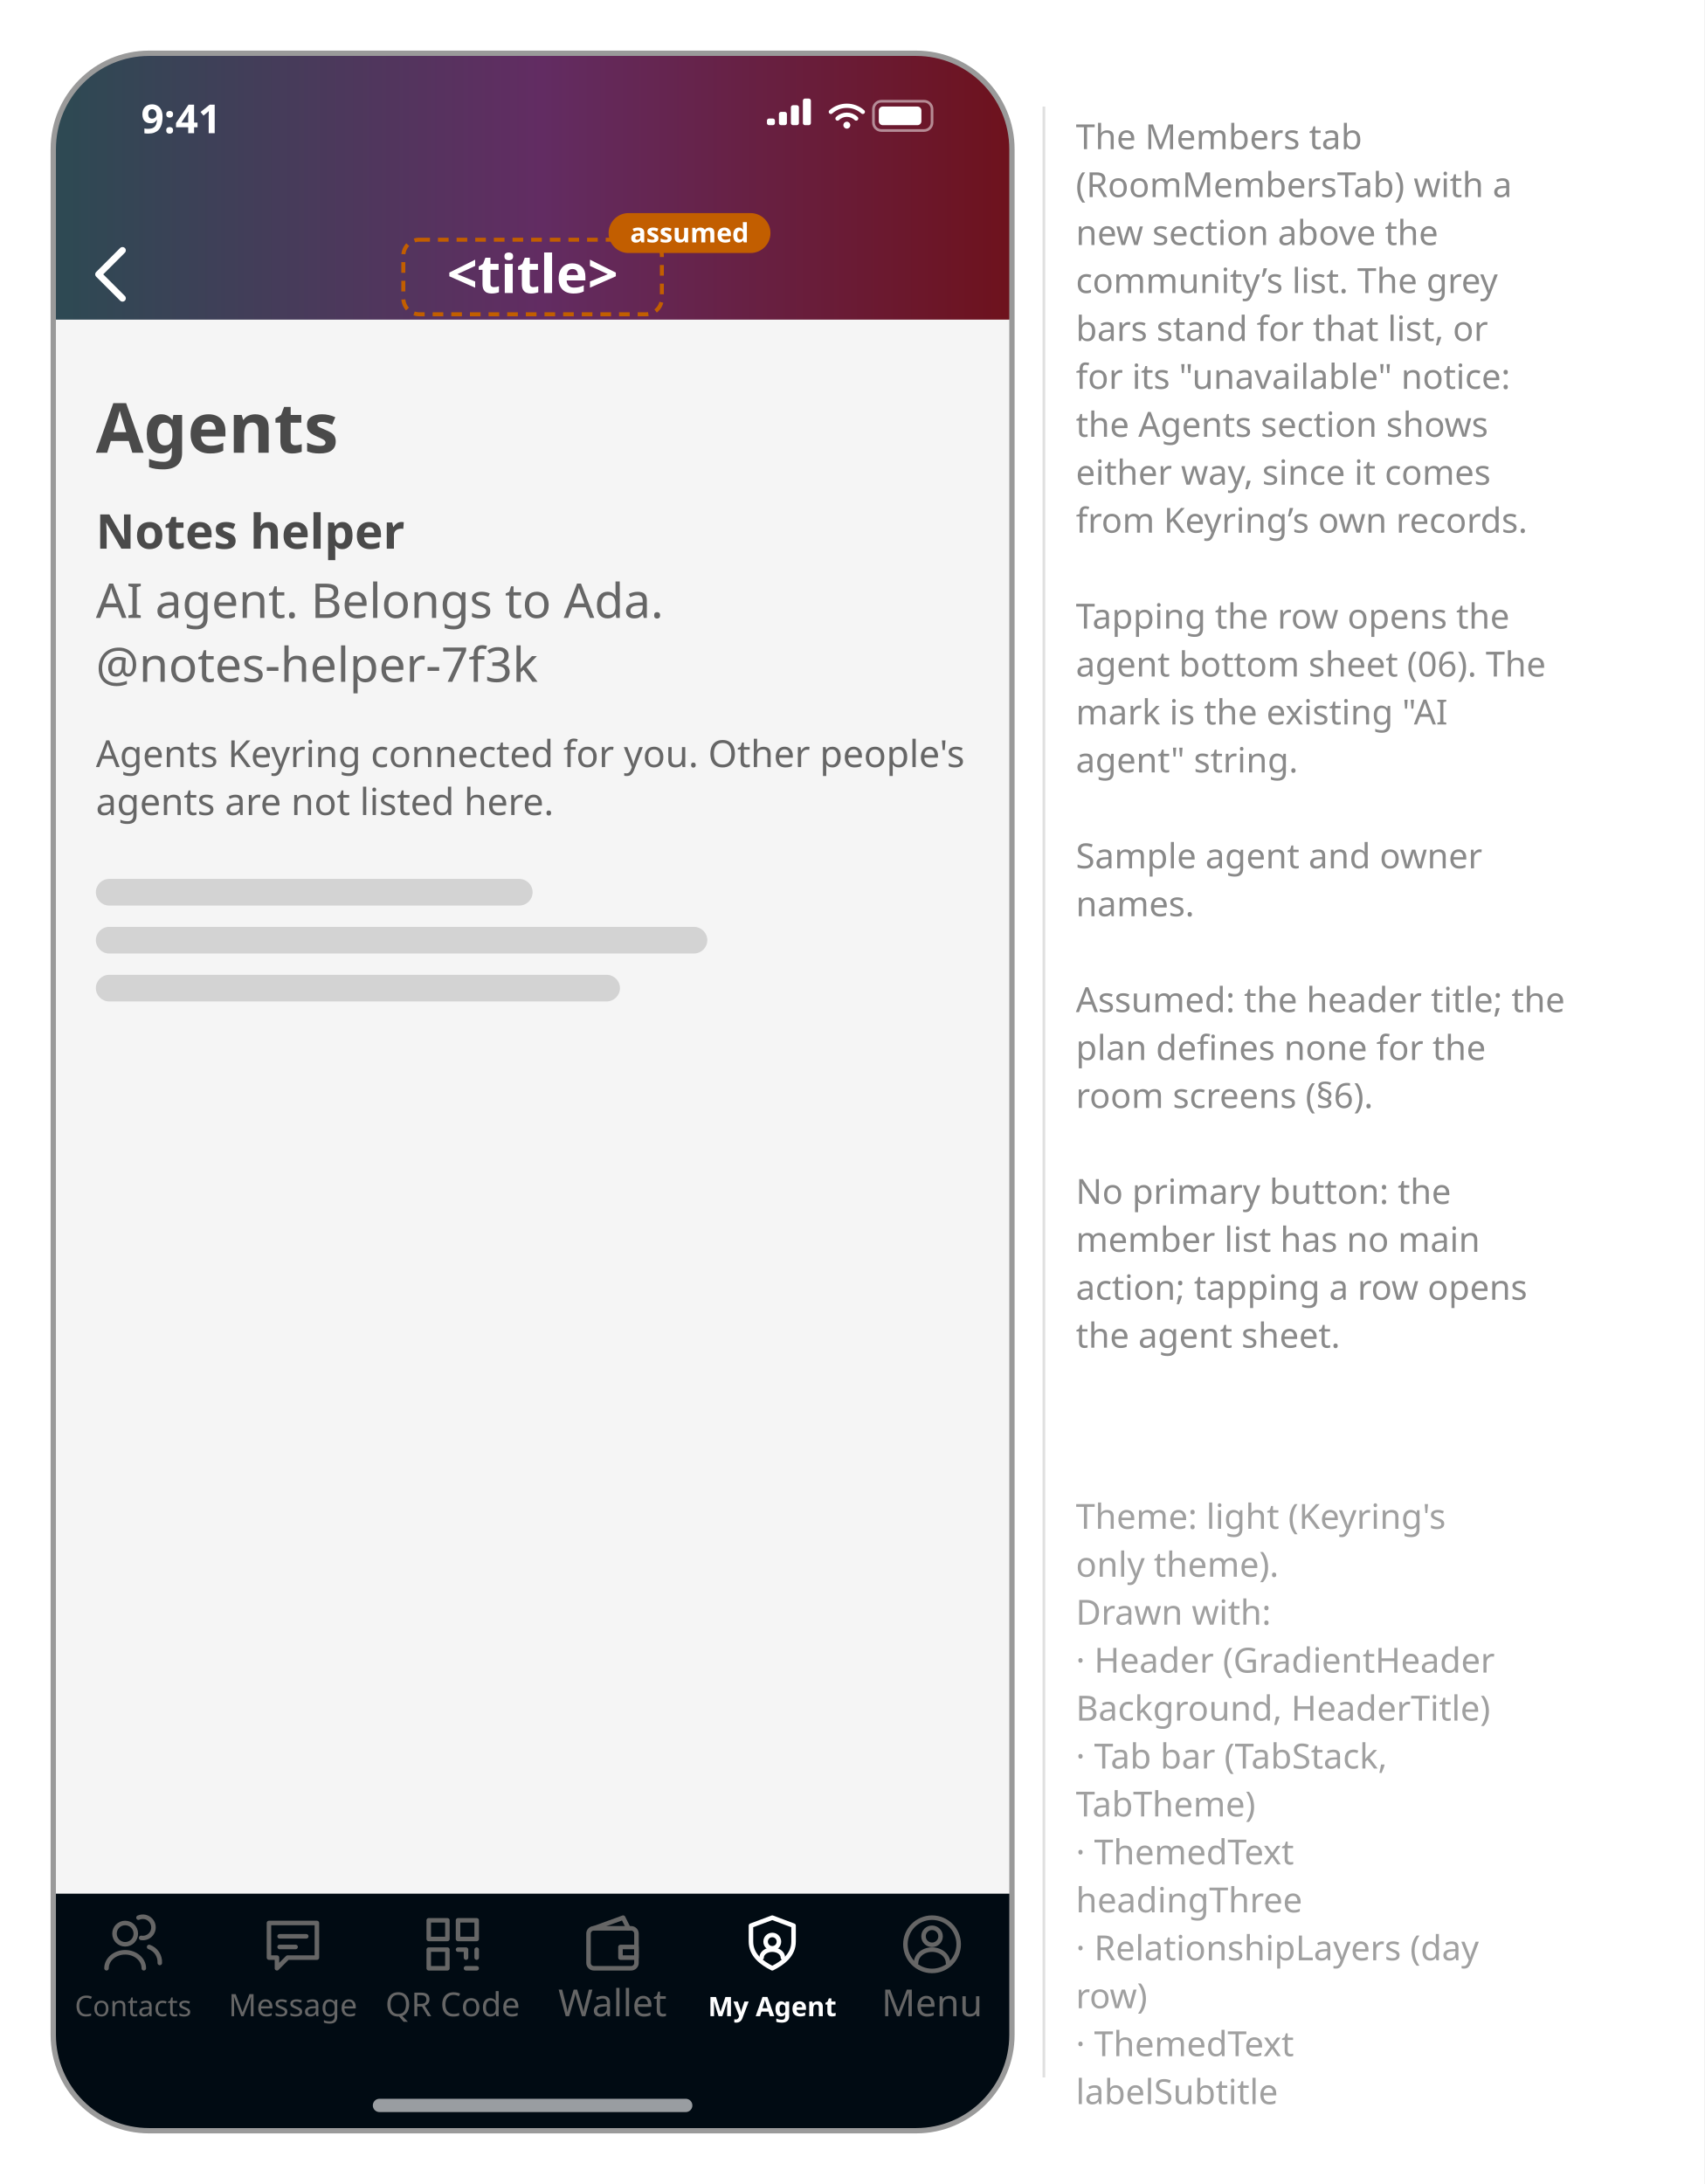
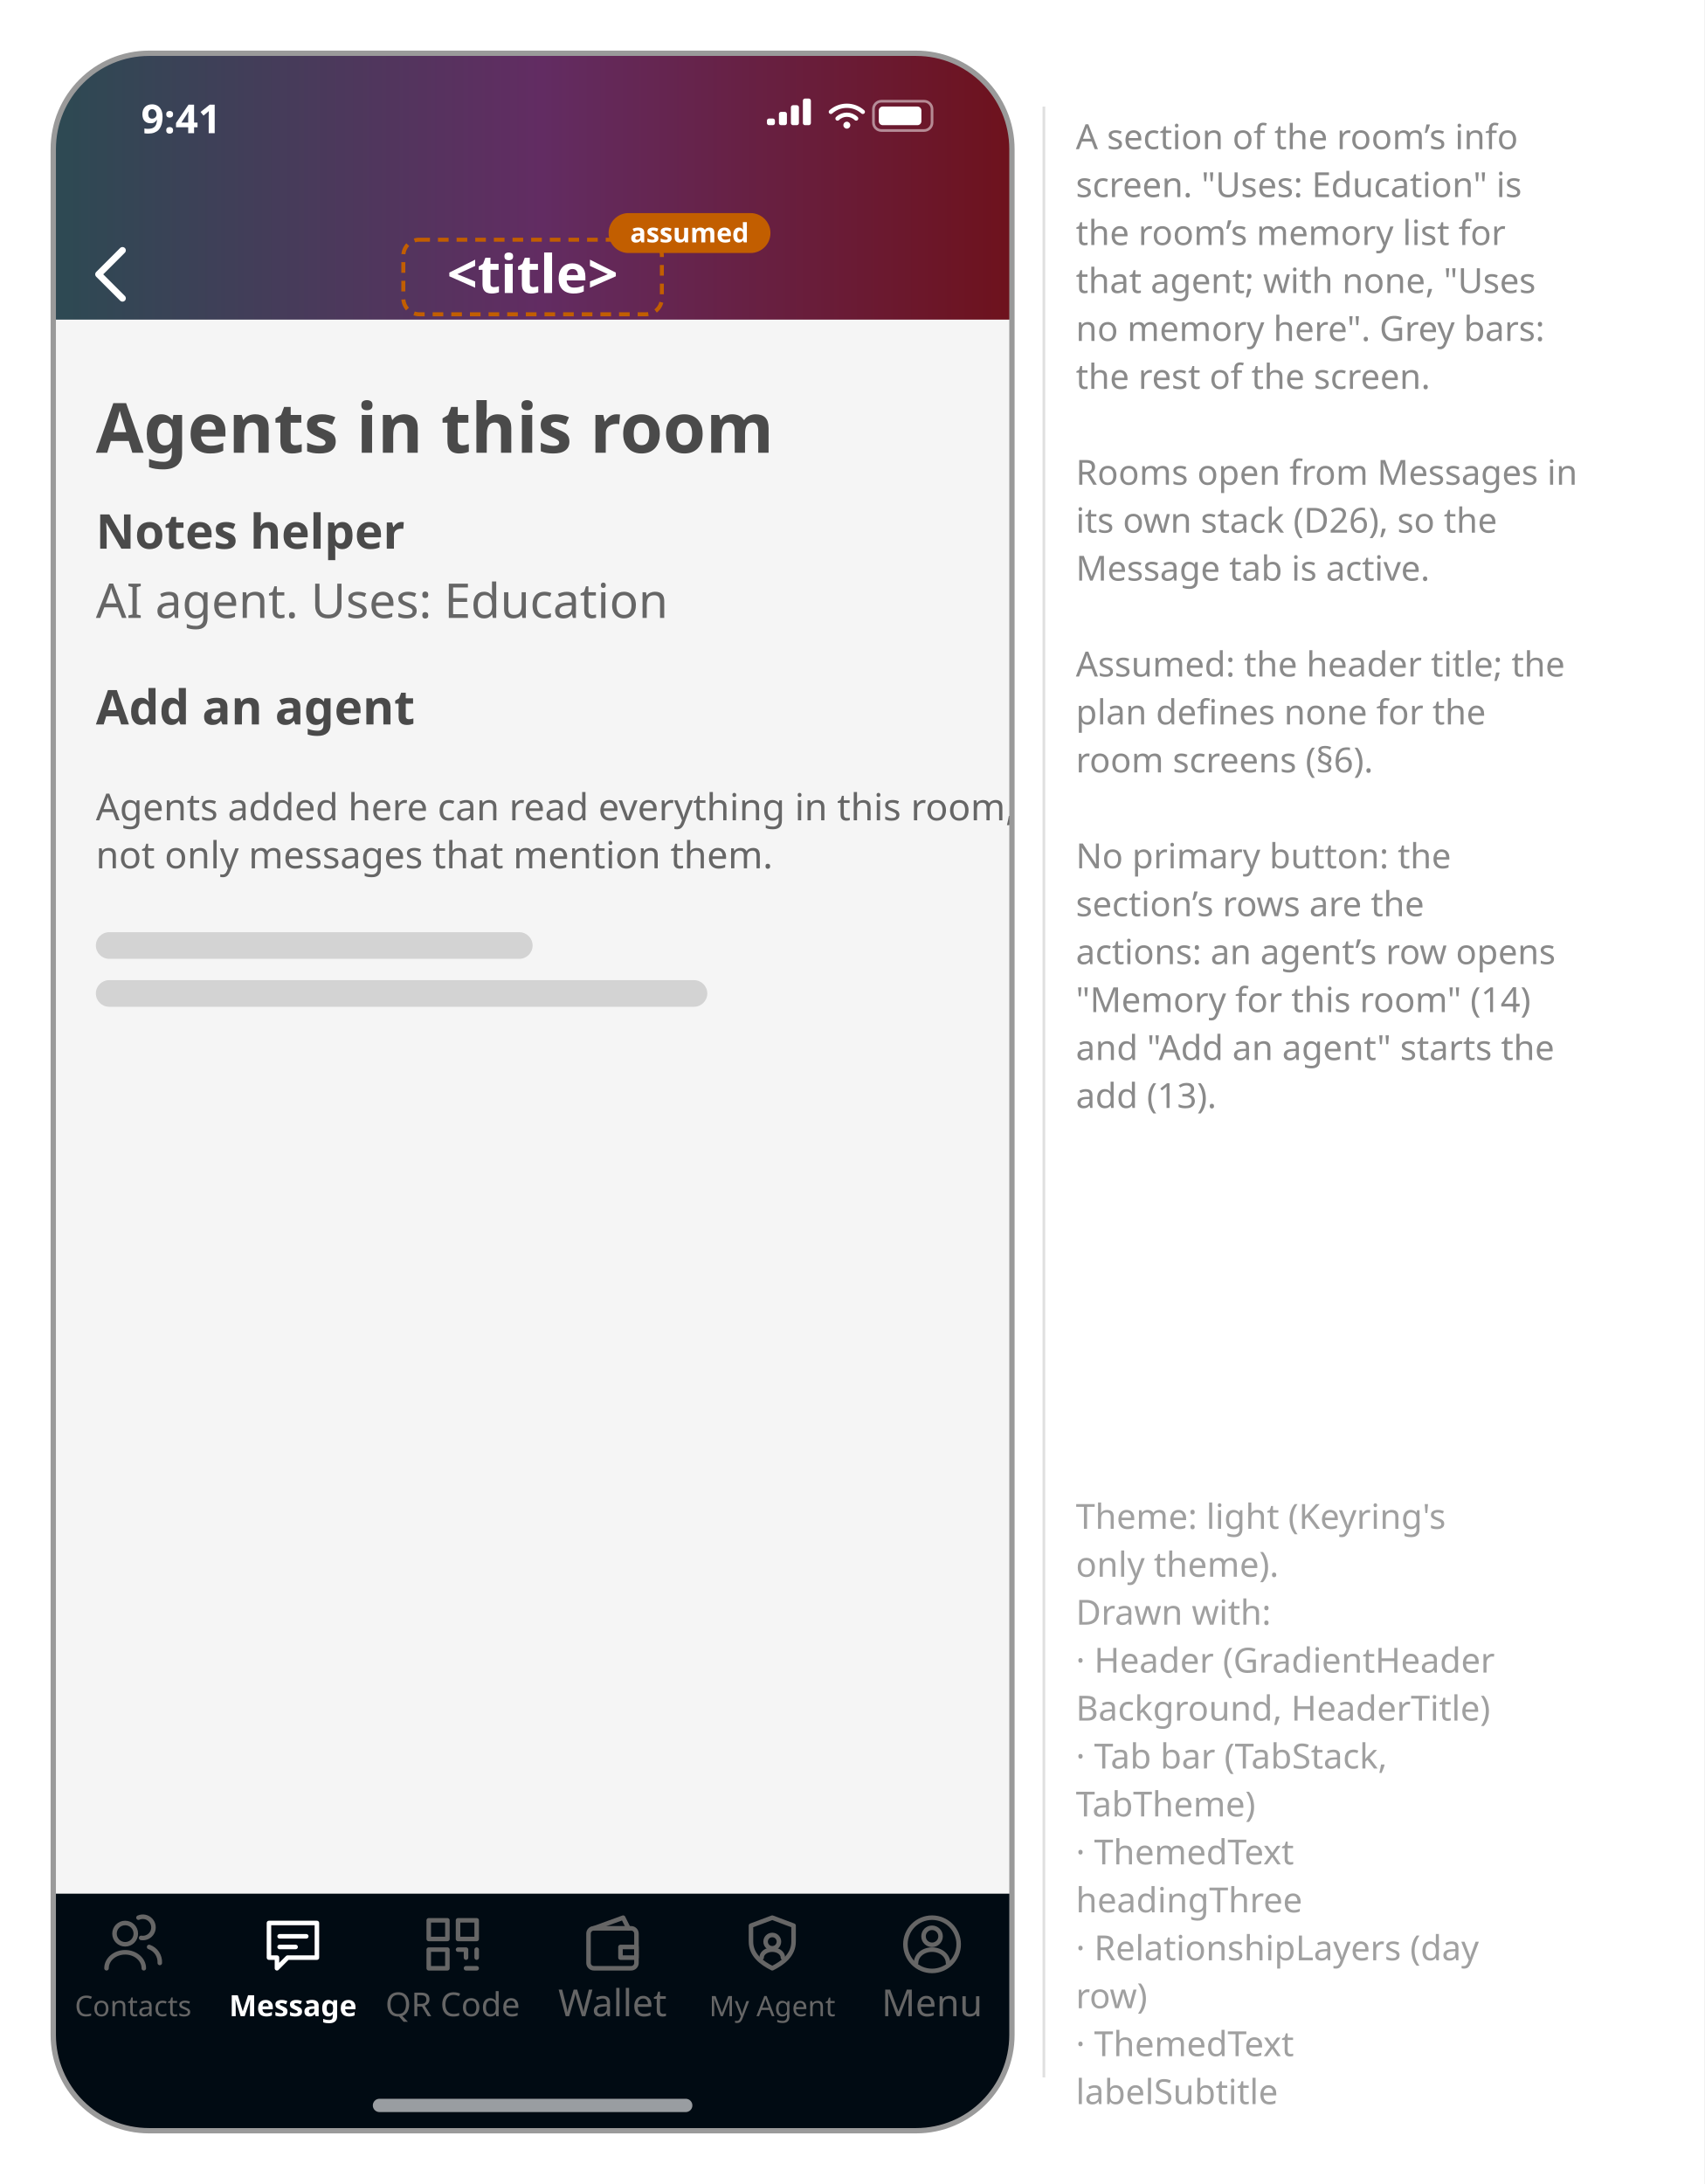
<svg xmlns="http://www.w3.org/2000/svg" width="640" height="820" viewBox="0 0 640 820" font-family="'Source Sans 3', 'SourceSans3-Regular', system-ui, sans-serif">
  <defs>
    <linearGradient id="kr-header" x1="0" y1="0" x2="1" y2="0">
      <stop offset="0.01" stop-color="#2E4953" />
      <stop offset="0.51" stop-color="#622C62" />
      <stop offset="1" stop-color="#6E121D" />
    </linearGradient>
    <filter id="kr-card-shadow" x="-10%" y="-30%" width="120%" height="160%">
      <feGaussianBlur stdDeviation="2" />
    </filter>
    <filter id="kr-button-shadow" x="-10%" y="-30%" width="120%" height="160%">
      <feGaussianBlur stdDeviation="2" />
    </filter>
    <clipPath id="kr-phone">
      <rect x="20" y="20" width="360" height="780" rx="36" />
    </clipPath>
  </defs>
  <rect width="640" height="820" fill="#FFFFFF" />
  <g clip-path="url(#kr-phone)">
    <rect x="20" y="20" width="360" height="780" fill="#F5F5F5" />
    <rect x="20" y="20" width="360" height="100" fill="url(#kr-header)" />
    <text x="68" y="50" font-family="system-ui, sans-serif" font-size="15" font-weight="600" fill="#FFFFFF" text-anchor="middle">9:41</text>
    <g fill="#FFFFFF">
      <rect x="288" y="44.5" width="3" height="2.5" rx="0.8" />
      <rect x="292.5" y="42" width="3" height="5" rx="0.8" />
      <rect x="297" y="39.5" width="3" height="7.5" rx="0.8" />
      <rect x="301.5" y="37" width="3" height="10" rx="0.8" />
    </g>
    <path d="M312 42 a9 9 0 0 1 12 0 M314.5 44.5 a5 5 0 0 1 7 0" fill="none" stroke="#FFFFFF" stroke-width="1.6" stroke-linecap="round" />
    <circle cx="318" cy="47" r="1.3" fill="#FFFFFF" />
    <rect x="328" y="38" width="22" height="11" rx="3" fill="none" stroke="#FFFFFF" stroke-opacity="0.5" />
    <rect x="330" y="40" width="16" height="7" rx="1.5" fill="#FFFFFF" />
    <path d="M46 94 l-9 9 l9 9" fill="none" stroke="#FFFFFF" stroke-width="2.5" stroke-linecap="round" stroke-linejoin="round" />
    <text x="200" y="110" font-family="system-ui, sans-serif" font-size="20" font-weight="700" fill="#FFFFFF" text-anchor="middle">&lt;title&gt;</text>
    <rect x="151.459" y="90" width="97.081" height="28" rx="6" fill="none" stroke="#C25E00" stroke-width="1.5" stroke-dasharray="4 3" />
    <rect x="228.541" y="80" width="60.778" height="15" rx="7.5" fill="#C25E00" />
    <text x="258.93" y="91" font-family="system-ui, sans-serif" font-size="10" font-weight="700" fill="#FFFFFF" text-anchor="middle">assumed</text>
    <rect x="20" y="711" width="360" height="89" fill="#010B13" />
    <g fill="none" stroke="#666666" stroke-width="1.7" stroke-linecap="round" stroke-linejoin="round">
      <circle cx="47" cy="726" r="4" />
      <path d="M40 739 a7 6 0 0 1 14 0" />
      <path d="M52 720 a4 4 0 1 1 1 7.6 M56 731 a6 6 0 0 1 4 6" />
    </g>
    <text x="50" y="757" font-size="10.7" fill="#666666" text-anchor="middle">Contacts</text>
-     <g fill="none" stroke="#666666" stroke-width="1.7" stroke-linecap="round" stroke-linejoin="round">
+     <g fill="none" stroke="#FFFFFF" stroke-width="1.7" stroke-linecap="round" stroke-linejoin="round">
      <path d="M101 722 h18 v13 h-11 l-4 4 v-4 h-3 z" />
      <path d="M105 727 h10 M105 731 h6" />
    </g>
-     <text x="110" y="757" font-size="11.6" fill="#666666" text-anchor="middle">Message</text>
+     <text x="110" y="757" font-size="11.0" font-weight="700" fill="#FFFFFF" text-anchor="middle">Message</text>
    <g fill="none" stroke="#666666" stroke-width="1.7" stroke-linecap="round" stroke-linejoin="round">
      <rect x="161" y="721" width="7" height="7" />
      <rect x="172" y="721" width="7" height="7" />
      <rect x="161" y="732" width="7" height="7" />
      <path d="M172 732 h3 v3 M179 732 v3 M175 739 h4" />
    </g>
    <text x="170" y="757" font-size="12.4" fill="#666666" text-anchor="middle">QR Code</text>
    <g fill="none" stroke="#666666" stroke-width="1.7" stroke-linecap="round" stroke-linejoin="round">
      <rect x="221" y="724" width="18" height="15" rx="2" />
      <path d="M223 724 l11 -4 l2 4 M233 731 h6 v4 h-6 z" />
    </g>
    <text x="230" y="757" font-size="14.0" fill="#666666" text-anchor="middle">Wallet</text>
-     <g fill="none" stroke="#FFFFFF" stroke-width="1.7" stroke-linecap="round" stroke-linejoin="round">
+     <g fill="none" stroke="#666666" stroke-width="1.7" stroke-linecap="round" stroke-linejoin="round">
      <path d="M290 720 l8 3 v6 c0 5 -4 8 -8 10 c-4 -2 -8 -5 -8 -10 v-6 z" />
      <circle cx="290" cy="729" r="2.5" />
      <path d="M286 735 a4 3 0 0 1 8 0" />
    </g>
-     <text x="290" y="757" font-size="10.1" font-weight="700" fill="#FFFFFF" text-anchor="middle">My Agent</text>
+     <text x="290" y="757" font-size="10.6" fill="#666666" text-anchor="middle">My Agent</text>
    <g fill="none" stroke="#666666" stroke-width="1.7" stroke-linecap="round" stroke-linejoin="round">
      <circle cx="350" cy="730" r="10" />
      <circle cx="350" cy="727" r="3.2" />
      <path d="M344 737 a6 5 0 0 1 12 0" />
    </g>
    <text x="350" y="757" font-size="14.0" fill="#666666" text-anchor="middle">Menu</text>
    <text font-size="26" font-weight="700" fill="#4A4A4A">
-       <tspan x="36" y="170">Agents</tspan>
+       <tspan x="36" y="170">Agents in this room</tspan>
    </text>
    <text font-size="18" font-weight="700" fill="#4A4A4A">
      <tspan x="36" y="206">Notes helper</tspan>
    </text>
    <text font-size="18" fill="#666666">
-       <tspan x="36" y="232">AI agent. Belongs to Ada.</tspan>
-       <tspan x="36" dy="24">@notes-helper-7f3k</tspan>
+       <tspan x="36" y="232">AI agent. Uses: Education</tspan>
+     </text>
+     <text font-size="18" font-weight="700" fill="#4A4A4A">
+       <tspan x="36" y="272">Add an agent</tspan>
    </text>
    <text font-size="14" fill="#666666">
-       <tspan x="36" y="288">Agents Keyring connected for you. Other people's</tspan>
-       <tspan x="36" dy="18">agents are not listed here.</tspan>
+       <tspan x="36" y="308">Agents added here can read everything in this room,</tspan>
+       <tspan x="36" dy="18">not only messages that mention them.</tspan>
    </text>
-     <rect x="36" y="330" width="164" height="10" rx="5" fill="#D3D3D3" />
-     <rect x="36" y="348" width="229.6" height="10" rx="5" fill="#D3D3D3" />
-     <rect x="36" y="366" width="196.8" height="10" rx="5" fill="#D3D3D3" />
+     <rect x="36" y="350" width="164" height="10" rx="5" fill="#D3D3D3" />
+     <rect x="36" y="368" width="229.6" height="10" rx="5" fill="#D3D3D3" />
    <rect x="140" y="788" width="120" height="5" rx="2.5" fill="#FFFFFF" opacity="0.6" />
  </g>
  <rect x="20" y="20" width="360" height="780" rx="36" fill="none" stroke="#9A9A9A" stroke-width="2" />
  <line x1="392" y1="40" x2="392" y2="780" stroke="#E0E0E0" stroke-width="1" />
  <text font-family="system-ui, sans-serif" font-size="13" fill="#8A8A8A">
-     <tspan x="404" y="56">The Members tab</tspan>
-     <tspan x="404" dy="18">(RoomMembersTab) with a</tspan>
-     <tspan x="404" dy="18">new section above the</tspan>
-     <tspan x="404" dy="18">community’s list. The grey</tspan>
-     <tspan x="404" dy="18">bars stand for that list, or</tspan>
-     <tspan x="404" dy="18">for its "unavailable" notice:</tspan>
-     <tspan x="404" dy="18">the Agents section shows</tspan>
-     <tspan x="404" dy="18">either way, since it comes</tspan>
-     <tspan x="404" dy="18">from Keyring’s own records.</tspan>
+     <tspan x="404" y="56">A section of the room’s info</tspan>
+     <tspan x="404" dy="18">screen. "Uses: Education" is</tspan>
+     <tspan x="404" dy="18">the room’s memory list for</tspan>
+     <tspan x="404" dy="18">that agent; with none, "Uses</tspan>
+     <tspan x="404" dy="18">no memory here". Grey bars:</tspan>
+     <tspan x="404" dy="18">the rest of the screen.</tspan>
    <tspan x="404" dy="18"> </tspan>
-     <tspan x="404" dy="18">Tapping the row opens the</tspan>
-     <tspan x="404" dy="18">agent bottom sheet (06). The</tspan>
-     <tspan x="404" dy="18">mark is the existing "AI</tspan>
-     <tspan x="404" dy="18">agent" string.</tspan>
-     <tspan x="404" dy="18"> </tspan>
-     <tspan x="404" dy="18">Sample agent and owner</tspan>
-     <tspan x="404" dy="18">names.</tspan>
+     <tspan x="404" dy="18">Rooms open from Messages in</tspan>
+     <tspan x="404" dy="18">its own stack (D26), so the</tspan>
+     <tspan x="404" dy="18">Message tab is active.</tspan>
    <tspan x="404" dy="18"> </tspan>
    <tspan x="404" dy="18">Assumed: the header title; the</tspan>
    <tspan x="404" dy="18">plan defines none for the</tspan>
    <tspan x="404" dy="18">room screens (§6).</tspan>
    <tspan x="404" dy="18"> </tspan>
    <tspan x="404" dy="18">No primary button: the</tspan>
-     <tspan x="404" dy="18">member list has no main</tspan>
-     <tspan x="404" dy="18">action; tapping a row opens</tspan>
-     <tspan x="404" dy="18">the agent sheet.</tspan>
+     <tspan x="404" dy="18">section’s rows are the</tspan>
+     <tspan x="404" dy="18">actions: an agent’s row opens</tspan>
+     <tspan x="404" dy="18">"Memory for this room" (14)</tspan>
+     <tspan x="404" dy="18">and "Add an agent" starts the</tspan>
+     <tspan x="404" dy="18">add (13).</tspan>
    <tspan x="404" dy="18"> </tspan>
  </text>
  <text font-family="system-ui, sans-serif" font-size="13" fill="#A0A0A0">
    <tspan x="404" y="574">Theme: light (Keyring's</tspan>
    <tspan x="404" dy="18">   only theme).</tspan>
    <tspan x="404" dy="18">Drawn with:</tspan>
    <tspan x="404" dy="18">· Header (GradientHeader</tspan>
    <tspan x="404" dy="18">   Background, HeaderTitle)</tspan>
    <tspan x="404" dy="18">· Tab bar (TabStack,</tspan>
    <tspan x="404" dy="18">   TabTheme)</tspan>
    <tspan x="404" dy="18">· ThemedText</tspan>
    <tspan x="404" dy="18">   headingThree</tspan>
    <tspan x="404" dy="18">· RelationshipLayers (day</tspan>
    <tspan x="404" dy="18">   row)</tspan>
    <tspan x="404" dy="18">· ThemedText</tspan>
    <tspan x="404" dy="18">   labelSubtitle</tspan>
  </text>
</svg>
